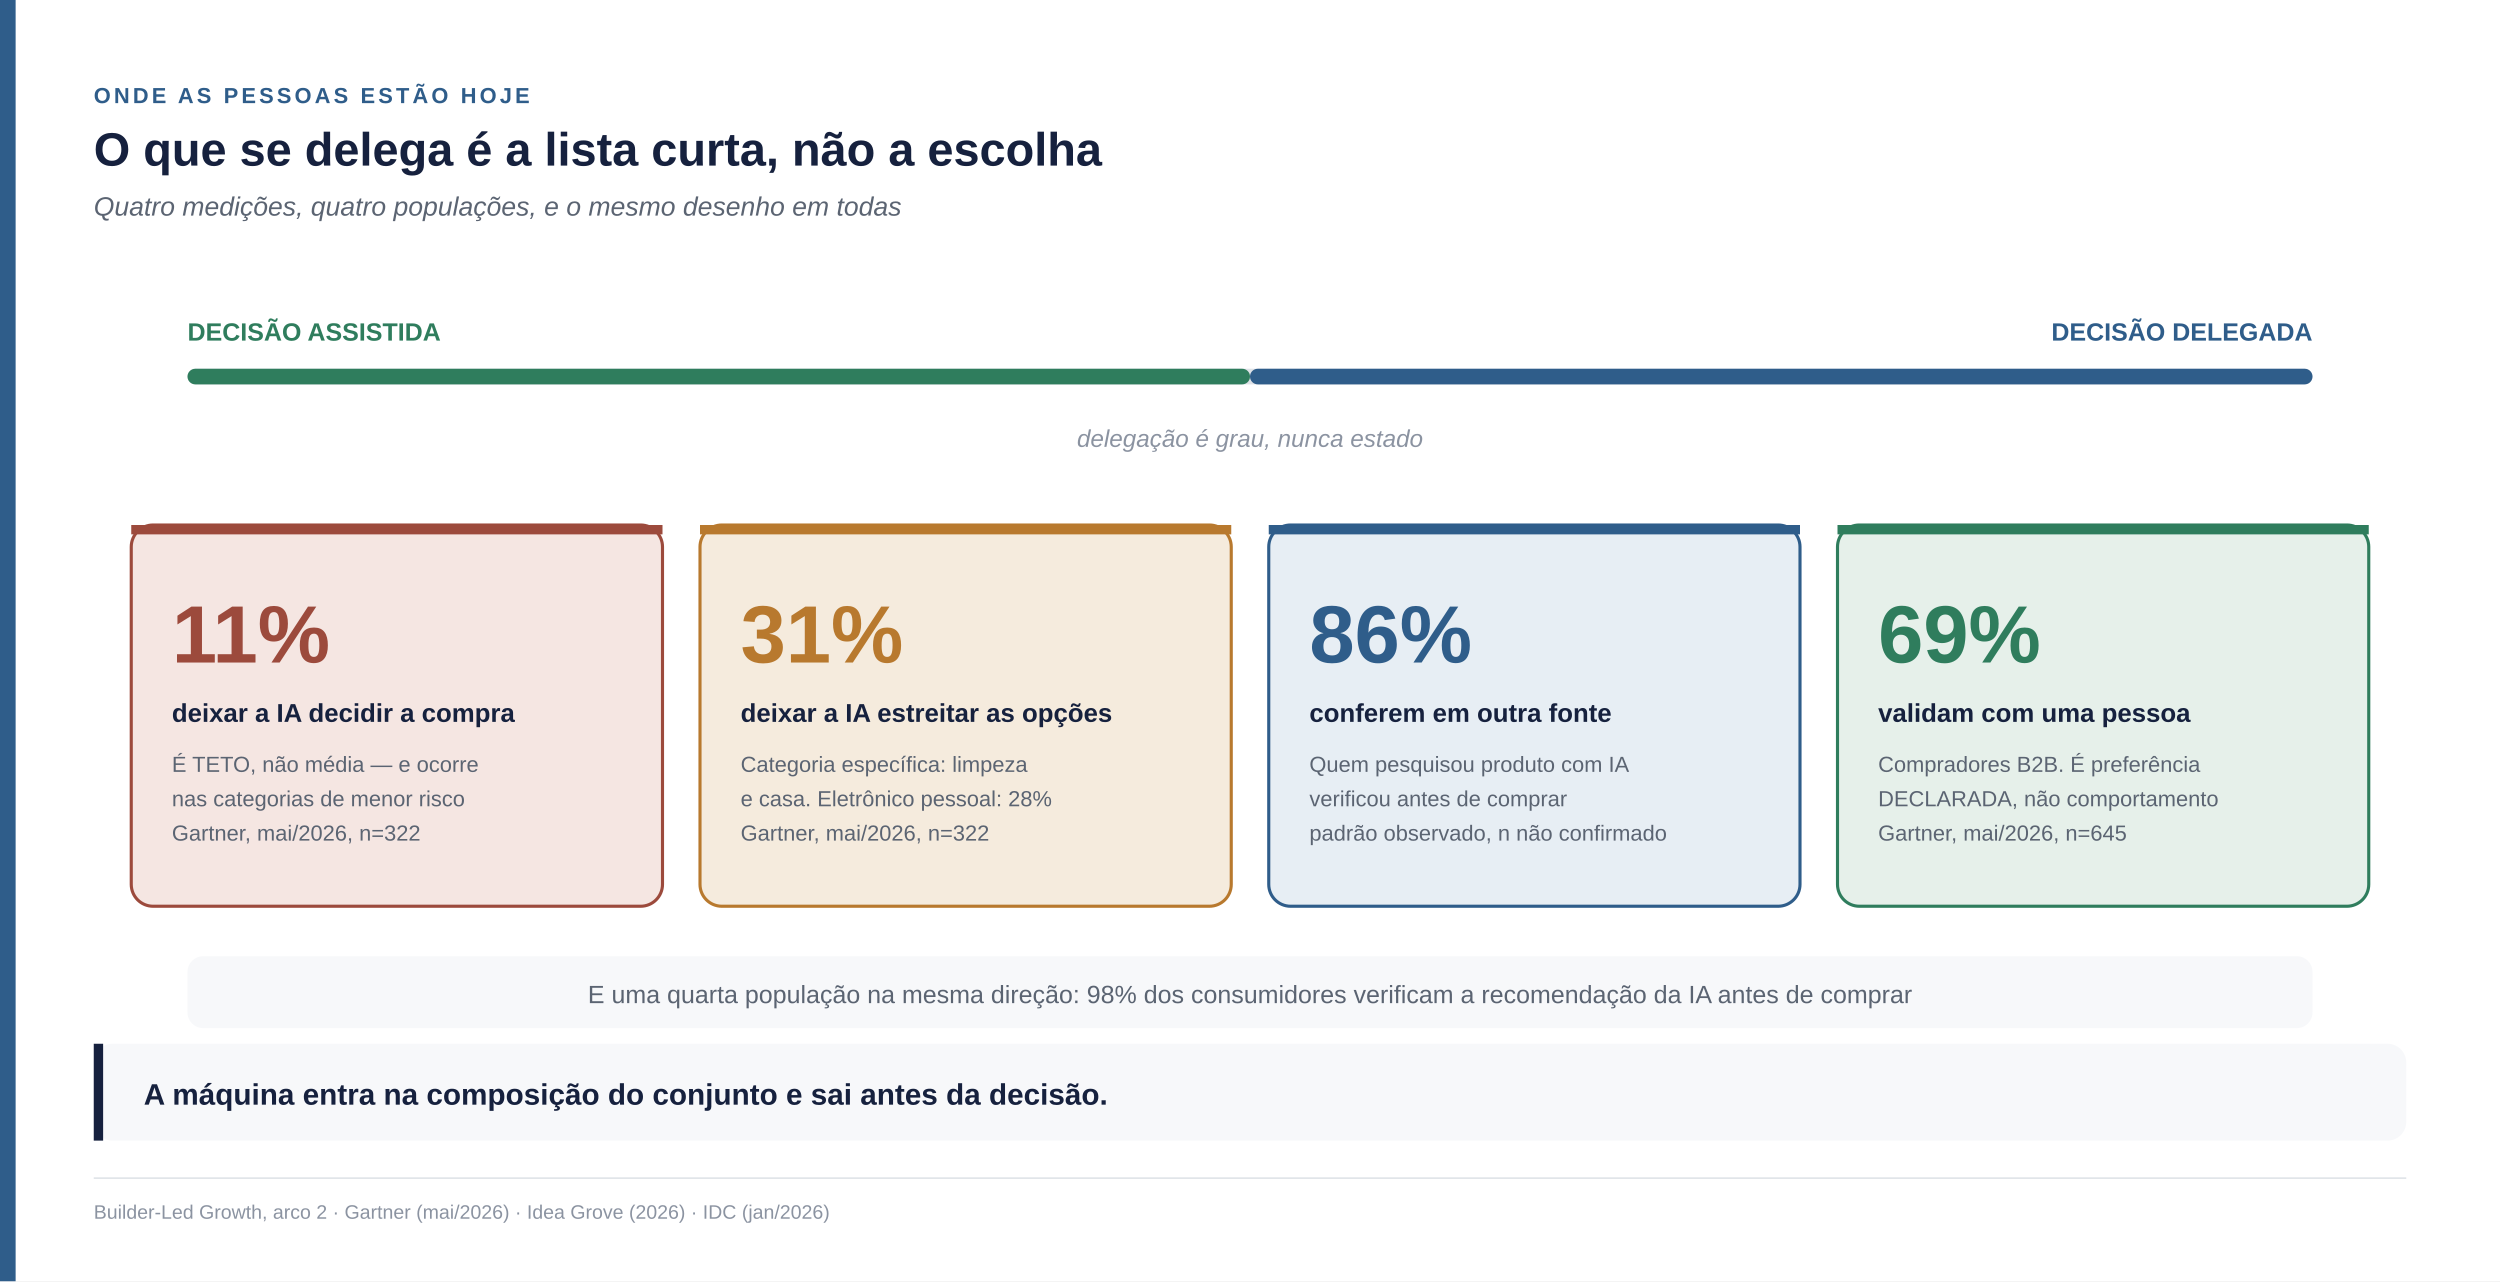
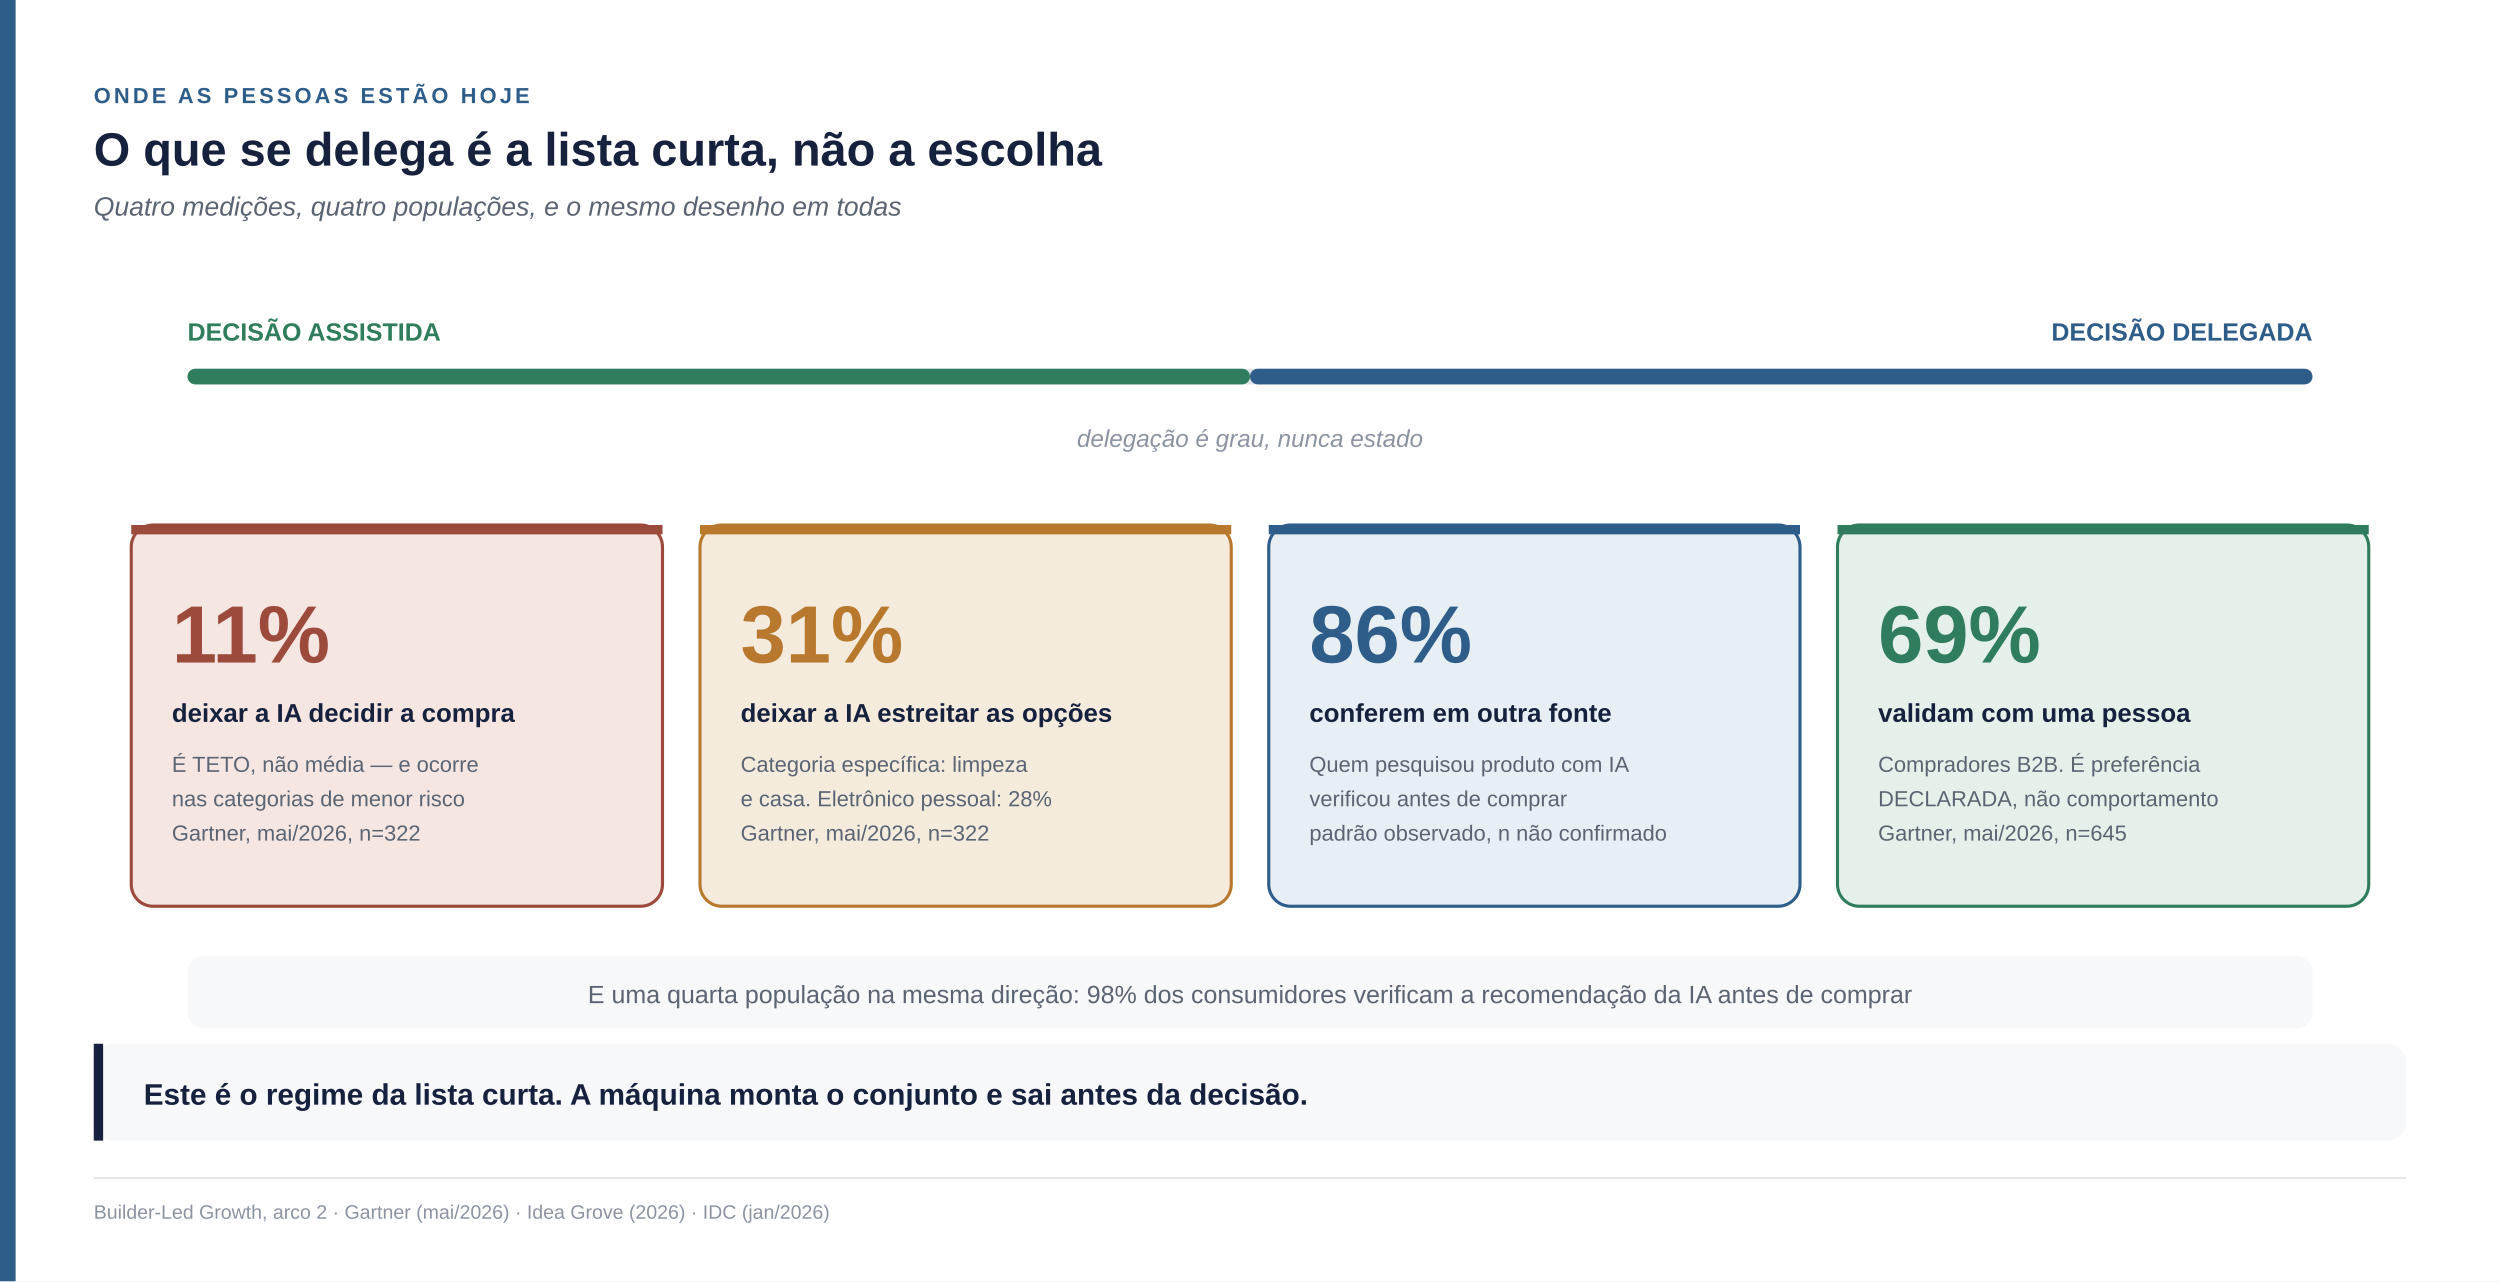
<svg xmlns="http://www.w3.org/2000/svg" width="1600" height="820" viewBox="0 0 1600 820">
  <defs>
    <marker id="a" viewBox="0 0 10 10" refX="9" refY="5" markerWidth="6" markerHeight="6" orient="auto-start-reverse">
      <path d="M 0 0 L 10 5 L 0 10 z" fill="#C7CDD5" />
    </marker>
  </defs>
  <rect x="0" y="0" width="1600" height="820" fill="#FFFFFF" />
  <rect x="0" y="0" width="10" height="820" rx="0" fill="#2F5D8A" />
  <text x="60" y="66" font-family="Liberation Sans, Arial, sans-serif" font-size="14" font-weight="700" font-style="normal" fill="#2F5D8A" text-anchor="start" letter-spacing="2">ONDE AS PESSOAS ESTÃO HOJE</text>
  <text x="60" y="106" font-family="Liberation Sans, Arial, sans-serif" font-size="30" font-weight="700" font-style="normal" fill="#16213E" text-anchor="start">O que se delega é a lista curta, não a escolha</text>
  <text x="60" y="138" font-family="Liberation Sans, Arial, sans-serif" font-size="17" font-weight="400" font-style="italic" fill="#5B6472" text-anchor="start">Quatro medições, quatro populações, e o mesmo desenho em todas</text>
  <rect x="120" y="236" width="1360" height="10" rx="5" fill="#DEE2E7" />
  <rect x="120" y="236" width="680.0" height="10" rx="5" fill="#2F7D5D" />
  <rect x="800.0" y="236" width="680.0" height="10" rx="5" fill="#2F5D8A" />
  <text x="120" y="218" font-family="Liberation Sans, Arial, sans-serif" font-size="16" font-weight="700" font-style="normal" fill="#2F7D5D" text-anchor="start">DECISÃO ASSISTIDA</text>
  <text x="1480" y="218" font-family="Liberation Sans, Arial, sans-serif" font-size="16" font-weight="700" font-style="normal" fill="#2F5D8A" text-anchor="end">DECISÃO DELEGADA</text>
  <text x="800.0" y="286" font-family="Liberation Sans, Arial, sans-serif" font-size="15.5" font-weight="400" font-style="italic" fill="#8B93A1" text-anchor="middle">delegação é grau, nunca estado</text>
  <rect x="84.0" y="336" width="340" height="244" rx="14" fill="#F5E6E2" />
  <rect x="84.0" y="336" width="340" height="244" rx="14" fill="none" stroke="#9C4A3C" stroke-width="2" />
  <rect x="84.0" y="336" width="340" height="6" rx="0" fill="#9C4A3C" />
  <text x="110.0" y="424" font-family="Liberation Sans, Arial, sans-serif" font-size="52" font-weight="700" font-style="normal" fill="#9C4A3C" text-anchor="start">11%</text>
  <text x="110.0" y="462" font-family="Liberation Sans, Arial, sans-serif" font-size="16.5" font-weight="700" font-style="normal" fill="#16213E" text-anchor="start">deixar a IA decidir a compra</text>
  <text x="110.0" y="494" font-family="Liberation Sans, Arial, sans-serif" font-size="14" font-weight="400" font-style="normal" fill="#5B6472" text-anchor="start">É TETO, não média — e ocorre</text>
  <text x="110.0" y="516" font-family="Liberation Sans, Arial, sans-serif" font-size="14" font-weight="400" font-style="normal" fill="#5B6472" text-anchor="start">nas categorias de menor risco</text>
  <text x="110.0" y="538" font-family="Liberation Sans, Arial, sans-serif" font-size="14" font-weight="400" font-style="normal" fill="#5B6472" text-anchor="start">Gartner, mai/2026, n=322</text>
  <rect x="448.0" y="336" width="340" height="244" rx="14" fill="#F5EBDD" />
  <rect x="448.0" y="336" width="340" height="244" rx="14" fill="none" stroke="#B8792E" stroke-width="2" />
  <rect x="448.0" y="336" width="340" height="6" rx="0" fill="#B8792E" />
  <text x="474.0" y="424" font-family="Liberation Sans, Arial, sans-serif" font-size="52" font-weight="700" font-style="normal" fill="#B8792E" text-anchor="start">31%</text>
  <text x="474.0" y="462" font-family="Liberation Sans, Arial, sans-serif" font-size="16.5" font-weight="700" font-style="normal" fill="#16213E" text-anchor="start">deixar a IA estreitar as opções</text>
  <text x="474.0" y="494" font-family="Liberation Sans, Arial, sans-serif" font-size="14" font-weight="400" font-style="normal" fill="#5B6472" text-anchor="start">Categoria específica: limpeza</text>
  <text x="474.0" y="516" font-family="Liberation Sans, Arial, sans-serif" font-size="14" font-weight="400" font-style="normal" fill="#5B6472" text-anchor="start">e casa. Eletrônico pessoal: 28%</text>
  <text x="474.0" y="538" font-family="Liberation Sans, Arial, sans-serif" font-size="14" font-weight="400" font-style="normal" fill="#5B6472" text-anchor="start">Gartner, mai/2026, n=322</text>
  <rect x="812.0" y="336" width="340" height="244" rx="14" fill="#E7EEF4" />
  <rect x="812.0" y="336" width="340" height="244" rx="14" fill="none" stroke="#2F5D8A" stroke-width="2" />
  <rect x="812.0" y="336" width="340" height="6" rx="0" fill="#2F5D8A" />
  <text x="838.0" y="424" font-family="Liberation Sans, Arial, sans-serif" font-size="52" font-weight="700" font-style="normal" fill="#2F5D8A" text-anchor="start">86%</text>
  <text x="838.0" y="462" font-family="Liberation Sans, Arial, sans-serif" font-size="16.5" font-weight="700" font-style="normal" fill="#16213E" text-anchor="start">conferem em outra fonte</text>
  <text x="838.0" y="494" font-family="Liberation Sans, Arial, sans-serif" font-size="14" font-weight="400" font-style="normal" fill="#5B6472" text-anchor="start">Quem pesquisou produto com IA</text>
  <text x="838.0" y="516" font-family="Liberation Sans, Arial, sans-serif" font-size="14" font-weight="400" font-style="normal" fill="#5B6472" text-anchor="start">verificou antes de comprar</text>
  <text x="838.0" y="538" font-family="Liberation Sans, Arial, sans-serif" font-size="14" font-weight="400" font-style="normal" fill="#5B6472" text-anchor="start">padrão observado, n não confirmado</text>
  <rect x="1176.0" y="336" width="340" height="244" rx="14" fill="#E6F0EA" />
  <rect x="1176.0" y="336" width="340" height="244" rx="14" fill="none" stroke="#2F7D5D" stroke-width="2" />
  <rect x="1176.0" y="336" width="340" height="6" rx="0" fill="#2F7D5D" />
  <text x="1202.0" y="424" font-family="Liberation Sans, Arial, sans-serif" font-size="52" font-weight="700" font-style="normal" fill="#2F7D5D" text-anchor="start">69%</text>
  <text x="1202.0" y="462" font-family="Liberation Sans, Arial, sans-serif" font-size="16.5" font-weight="700" font-style="normal" fill="#16213E" text-anchor="start">validam com uma pessoa</text>
  <text x="1202.0" y="494" font-family="Liberation Sans, Arial, sans-serif" font-size="14" font-weight="400" font-style="normal" fill="#5B6472" text-anchor="start">Compradores B2B. É preferência</text>
  <text x="1202.0" y="516" font-family="Liberation Sans, Arial, sans-serif" font-size="14" font-weight="400" font-style="normal" fill="#5B6472" text-anchor="start">DECLARADA, não comportamento</text>
  <text x="1202.0" y="538" font-family="Liberation Sans, Arial, sans-serif" font-size="14" font-weight="400" font-style="normal" fill="#5B6472" text-anchor="start">Gartner, mai/2026, n=645</text>
  <rect x="120" y="612" width="1360" height="46" rx="10" fill="#F7F8FA" />
  <text x="800.0" y="642" font-family="Liberation Sans, Arial, sans-serif" font-size="16" font-weight="400" font-style="normal" fill="#5B6472" text-anchor="middle">E uma quarta população na mesma direção: 98% dos consumidores verificam a recomendação da IA antes de comprar</text>
  <rect x="60" y="668" width="1480" height="62" rx="12" fill="#F7F8FA" />
  <rect x="60" y="668" width="6" height="62" rx="0" fill="#16213E" />
-   <text x="92" y="707" font-family="Liberation Sans, Arial, sans-serif" font-size="19" font-weight="700" font-style="normal" fill="#16213E" text-anchor="start">A máquina entra na composição do conjunto e sai antes da decisão.</text>
+   <text x="92" y="707" font-family="Liberation Sans, Arial, sans-serif" font-size="19" font-weight="700" font-style="normal" fill="#16213E" text-anchor="start">Este é o regime da lista curta. A máquina monta o conjunto e sai antes da decisão.</text>
  <line x1="60" y1="754" x2="1540" y2="754" stroke="#DEE2E7" stroke-width="1" />
  <text x="60" y="780" font-family="Liberation Sans, Arial, sans-serif" font-size="12.5" font-weight="400" font-style="normal" fill="#8B93A1" text-anchor="start">Builder-Led Growth, arco 2 · Gartner (mai/2026) · Idea Grove (2026) · IDC (jan/2026)</text>
</svg>
